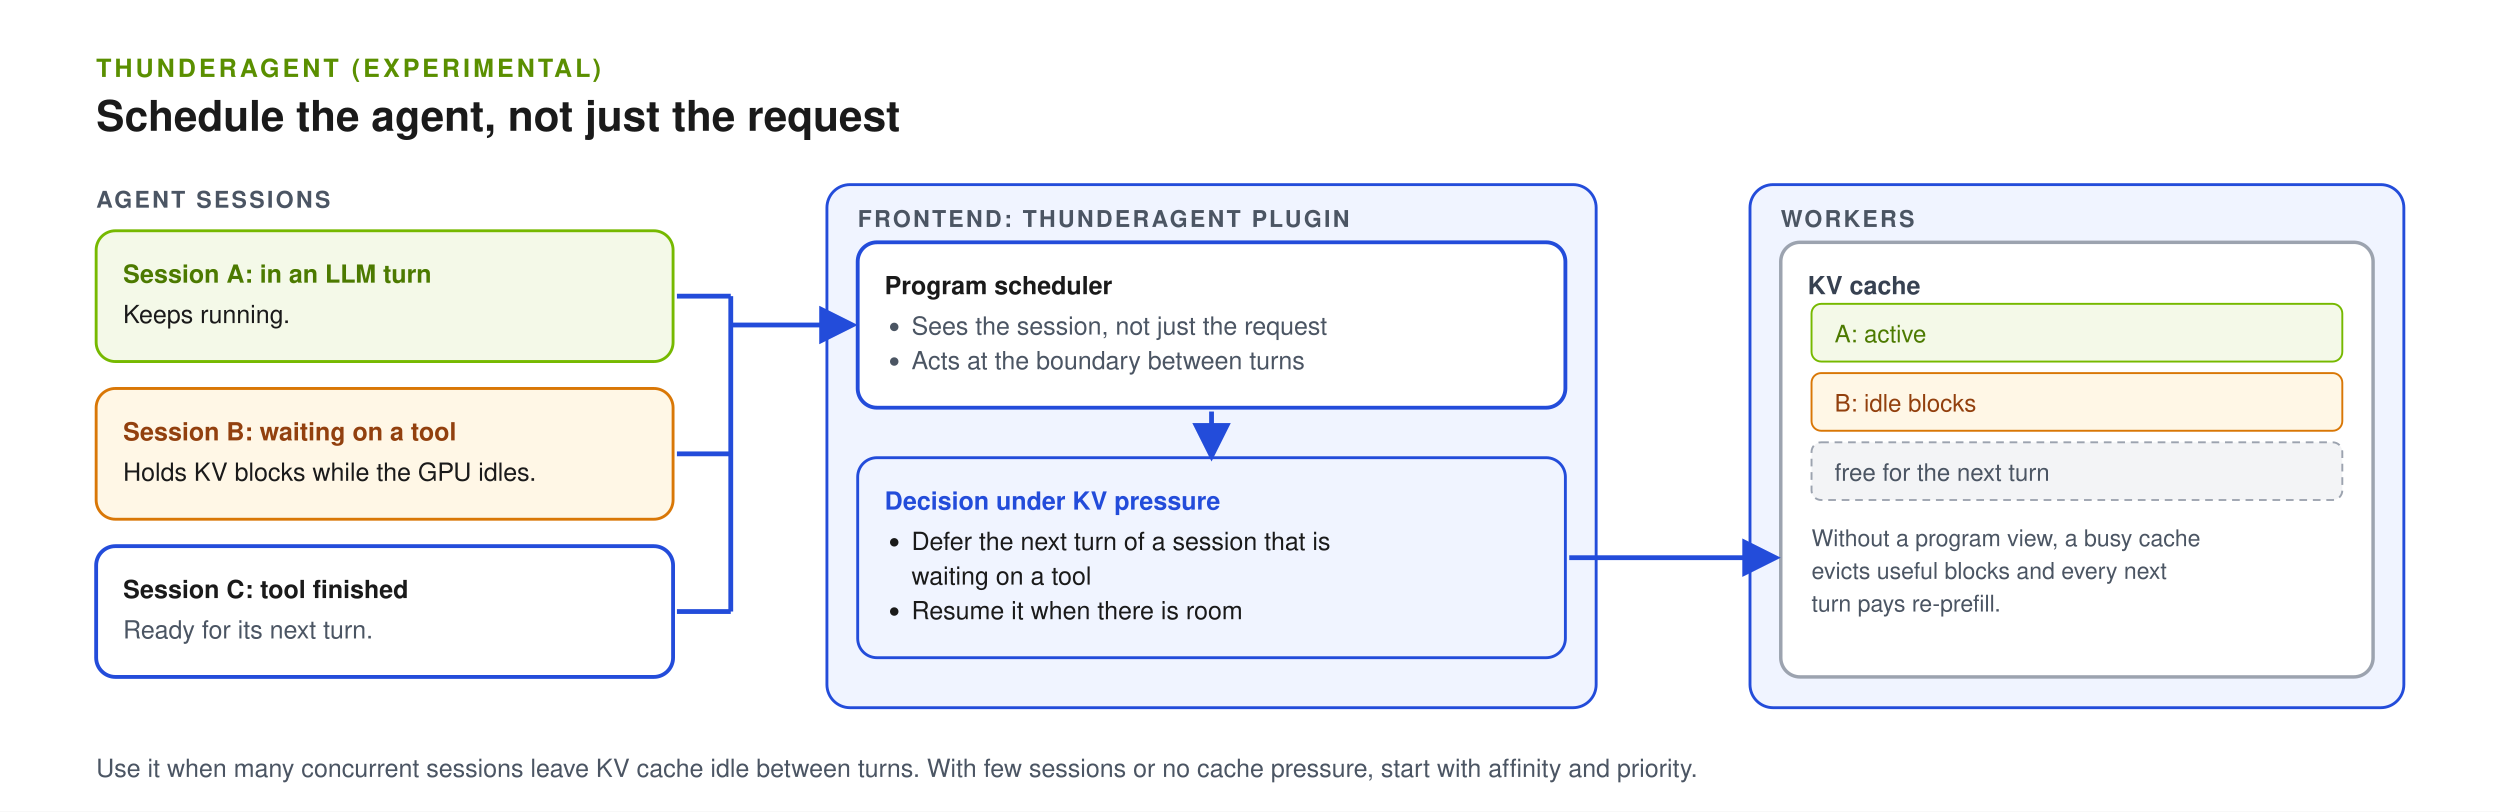
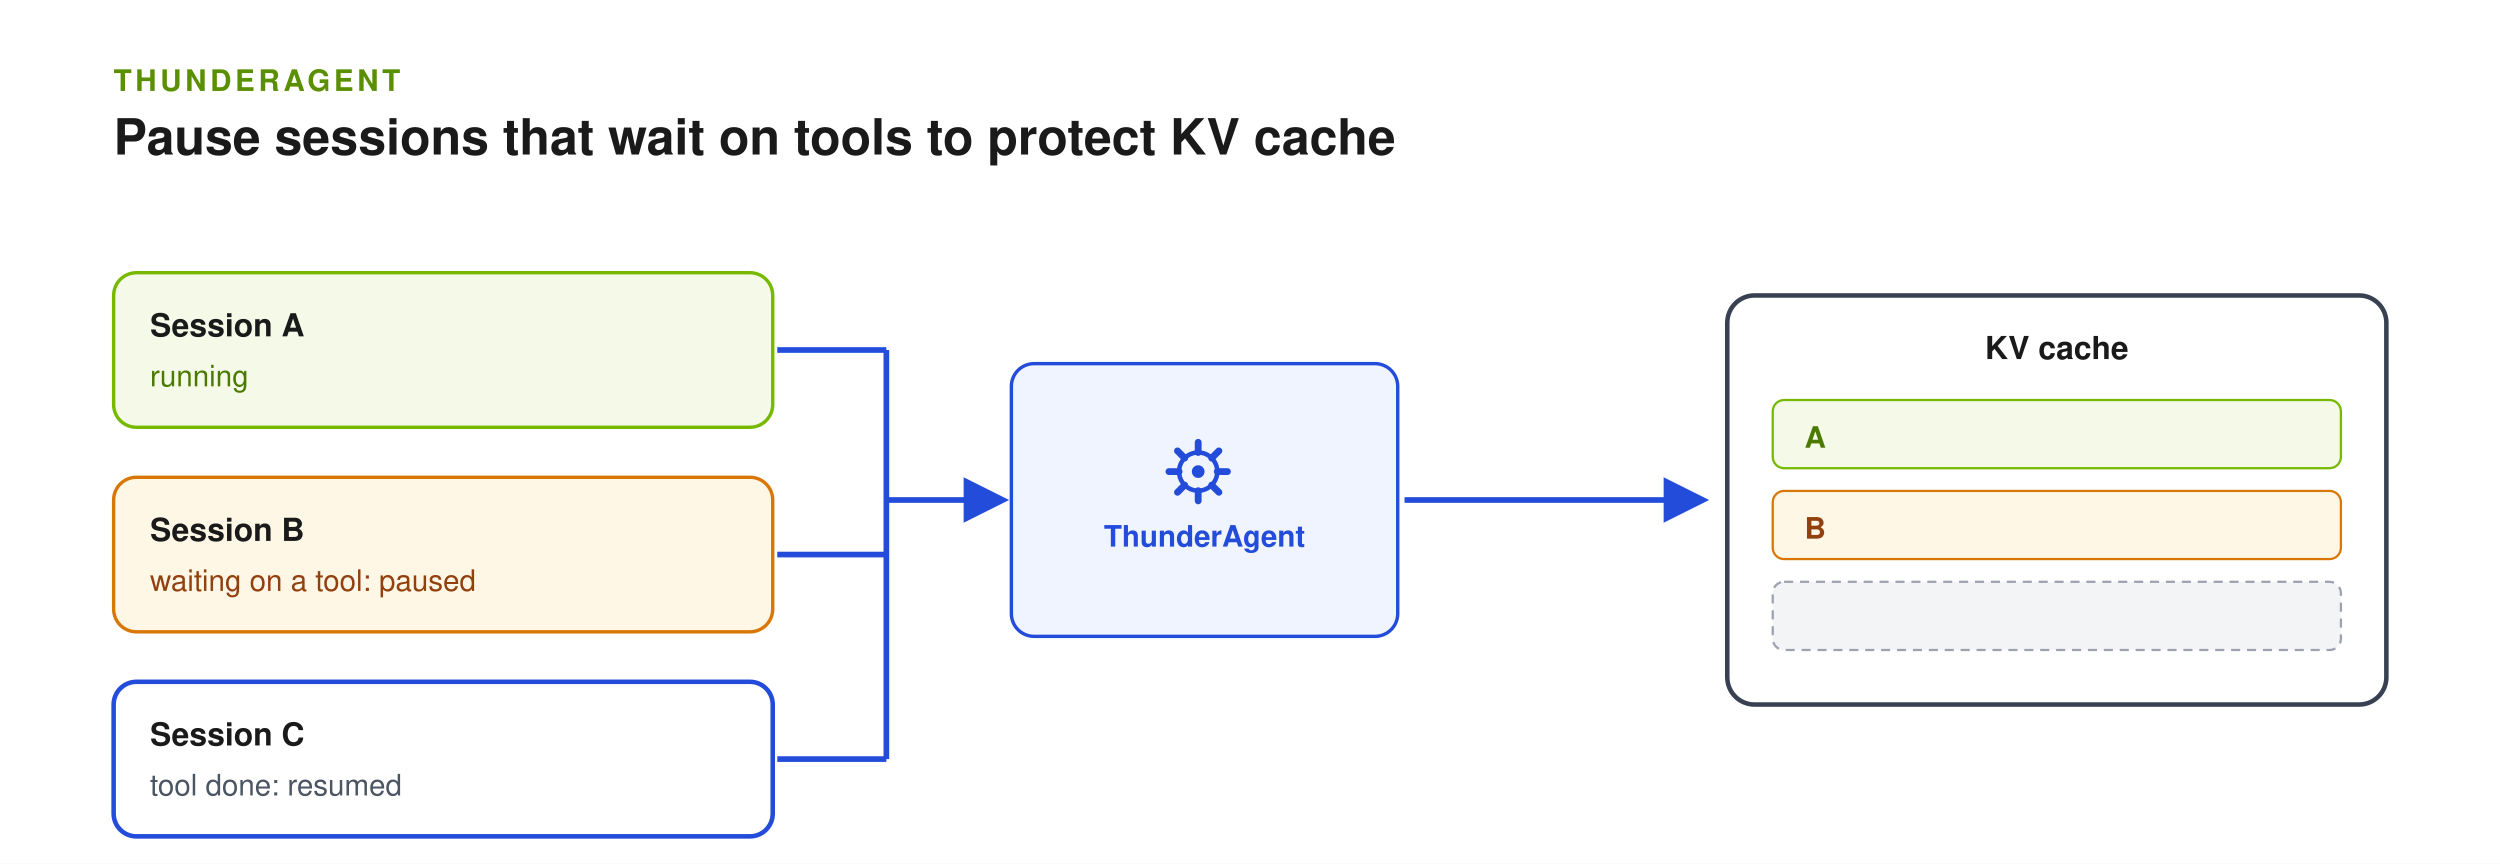
- <svg xmlns="http://www.w3.org/2000/svg" width="1300" height="422" viewBox="0 0 1300 422" role="img" aria-labelledby="title desc" font-family="Helvetica, Arial, sans-serif">
+ <svg xmlns="http://www.w3.org/2000/svg" width="1100" height="380" viewBox="0 0 1100 380" role="img" aria-labelledby="title desc" font-family="Helvetica, Arial, sans-serif">
  <defs>
    <marker id="arrow" viewBox="0 0 10 10" refX="8" refY="5" markerWidth="8" markerHeight="8" orient="auto">
      <path d="M0,0 L10,5 L0,10 z" fill="#234CDA" />
    </marker>
    <marker id="arrow-green" viewBox="0 0 10 10" refX="8" refY="5" markerWidth="8" markerHeight="8" orient="auto">
      <path d="M0,0 L10,5 L0,10 z" fill="#76B900" />
    </marker>
    <marker id="arrow-gray" viewBox="0 0 10 10" refX="8" refY="5" markerWidth="8" markerHeight="8" orient="auto">
      <path d="M0,0 L10,5 L0,10 z" fill="#9CA3AF" />
    </marker>
    <marker id="arrow-amber" viewBox="0 0 10 10" refX="8" refY="5" markerWidth="8" markerHeight="8" orient="auto">
      <path d="M0,0 L10,5 L0,10 z" fill="#D97706" />
    </marker>
    <marker id="arrow-green-start" viewBox="0 0 10 10" refX="8" refY="5" markerWidth="8" markerHeight="8" orient="auto-start-reverse">
      <path d="M0,0 L10,5 L0,10 z" fill="#76B900" />
    </marker>
  </defs>
-   <rect width="1300" height="422" fill="#FFFFFF" />
-   <text x="50" y="40" font-size="13" font-weight="700" letter-spacing="1.6" fill="#5A8F00">THUNDERAGENT  (EXPERIMENTAL)</text>
-   <text x="50" y="68" font-size="22" font-weight="700" fill="#1A1A1A">Schedule the agent, not just the request</text>
-   <text x="50" y="108" font-size="12" font-weight="700" letter-spacing="1.2" fill="#4B5563">AGENT SESSIONS</text>
-   <rect x="50" y="120" width="300" height="68" rx="10" fill="#F4F9E8" stroke="#76B900" stroke-width="1.5" />
-   <text x="64" y="147" font-size="13" font-weight="700" fill="#4C7A00">Session A: in an LLM turn</text>
-   <text x="64" y="168" font-size="13" fill="#1A1A1A">Keeps running.</text>
-   <rect x="50" y="202" width="300" height="68" rx="10" fill="#FFF7E6" stroke="#D97706" stroke-width="1.5" />
-   <text x="64" y="229" font-size="13" font-weight="700" fill="#92400E">Session B: waiting on a tool</text>
-   <text x="64" y="250" font-size="13" fill="#1A1A1A">Holds KV blocks while the GPU idles.</text>
-   <rect x="50" y="284" width="300" height="68" rx="10" fill="#FFFFFF" stroke="#234CDA" stroke-width="2" />
-   <text x="64" y="311" font-size="13" font-weight="700" fill="#1A1A1A">Session C: tool finished</text>
-   <text x="64" y="332" font-size="13" fill="#4B5563">Ready for its next turn.</text>
-   <rect x="430" y="96" width="400" height="272" rx="12" fill="#F0F4FF" stroke="#234CDA" stroke-width="1.5" />
-   <text x="446" y="118" font-size="12" font-weight="700" letter-spacing="1.2" fill="#4B5563">FRONTEND: THUNDERAGENT PLUGIN</text>
-   <rect x="446" y="126" width="368" height="86" rx="10" fill="#FFFFFF" stroke="#234CDA" stroke-width="2" />
-   <text x="460" y="153" font-size="13" font-weight="700" fill="#1A1A1A">Program scheduler</text>
-   <circle cx="465" cy="170" r="2.2" fill="#4B5563" />
-   <text x="474" y="174" font-size="13" fill="#4B5563">Sees the session, not just the request</text>
-   <circle cx="465" cy="188" r="2.2" fill="#4B5563" />
-   <text x="474" y="192" font-size="13" fill="#4B5563">Acts at the boundary between turns</text>
-   <rect x="446" y="238" width="368" height="104" rx="10" fill="#F0F4FF" stroke="#234CDA" stroke-width="1.5" />
-   <text x="460" y="265" font-size="13" font-weight="700" fill="#234CDA">Decision under KV pressure</text>
-   <circle cx="465" cy="282" r="2.2" fill="#1A1A1A" />
-   <text x="474" y="286" font-size="13" fill="#1A1A1A">Defer the next turn of a session that is</text>
-   <text x="474" y="304" font-size="13" fill="#1A1A1A">waiting on a tool</text>
-   <circle cx="465" cy="318" r="2.2" fill="#1A1A1A" />
-   <text x="474" y="322" font-size="13" fill="#1A1A1A">Resume it when there is room</text>
-   <line x1="352" y1="154.0" x2="380" y2="154.0" stroke="#234CDA" stroke-width="2.5" />
-   <line x1="352" y1="236.0" x2="380" y2="236.0" stroke="#234CDA" stroke-width="2.5" />
-   <line x1="352" y1="318.0" x2="380" y2="318.0" stroke="#234CDA" stroke-width="2.5" />
-   <line x1="380" y1="154.0" x2="380" y2="318.0" stroke="#234CDA" stroke-width="2.5" />
-   <line x1="380" y1="169.0" x2="442" y2="169.0" stroke="#234CDA" stroke-width="2.5" marker-end="url(#arrow)" />
-   <line x1="630.0" y1="214" x2="630.0" y2="236" stroke="#234CDA" stroke-width="2.5" marker-end="url(#arrow)" />
-   <rect x="910" y="96" width="340" height="272" rx="12" fill="#F0F4FF" stroke="#234CDA" stroke-width="1.5" />
-   <text x="926" y="118" font-size="12" font-weight="700" letter-spacing="1.2" fill="#4B5563">WORKERS</text>
-   <rect x="926" y="126" width="308" height="226" rx="10" fill="#FFFFFF" stroke="#9CA3AF" stroke-width="1.8" />
-   <text x="940" y="153" font-size="13" font-weight="700" fill="#374151">KV cache</text>
-   <rect x="942" y="158" width="276" height="30" rx="5" fill="#F4F9E8" stroke="#76B900" />
-   <text x="954" y="178" font-size="12.5" fill="#4C7A00">A: active</text>
-   <rect x="942" y="194" width="276" height="30" rx="5" fill="#FFF7E6" stroke="#D97706" />
-   <text x="954" y="214" font-size="12.5" fill="#92400E">B: idle blocks</text>
-   <rect x="942" y="230" width="276" height="30" rx="5" fill="#F3F4F6" stroke="#9CA3AF" stroke-dasharray="4 3" />
-   <text x="954" y="250" font-size="12.5" fill="#4B5563">free for the next turn</text>
-   <text x="942" y="284" font-size="12" fill="#4B5563">Without a program view, a busy cache</text>
-   <text x="942" y="301" font-size="12" fill="#4B5563">evicts useful blocks and every next</text>
-   <text x="942" y="318" font-size="12" fill="#4B5563">turn pays re-prefill.</text>
-   <line x1="816" y1="290.0" x2="922" y2="290.0" stroke="#234CDA" stroke-width="2.5" marker-end="url(#arrow)" />
-   <text x="50" y="404" font-size="13" fill="#4B5563">Use it when many concurrent sessions leave KV cache idle between turns. With few sessions or no cache pressure, start with affinity and priority.</text>
+   <rect width="1100" height="380" fill="#FFFFFF" />
+   <text x="50" y="40" font-size="13" font-weight="700" letter-spacing="1.6" fill="#5A8F00">THUNDERAGENT</text>
+   <text x="50" y="68" font-size="22" font-weight="700" fill="#1A1A1A">Pause sessions that wait on tools to protect KV cache</text>
+   <rect x="50" y="120" width="290" height="68" rx="10" fill="#F4F9E8" stroke="#76B900" stroke-width="1.5" />
+   <text x="66" y="148" font-size="14" font-weight="700" fill="#1A1A1A">Session A</text>
+   <text x="66" y="170" font-size="13" fill="#4C7A00">running</text>
+   <line x1="342" y1="154" x2="390" y2="154" stroke="#234CDA" stroke-width="2.5" />
+   <rect x="50" y="210" width="290" height="68" rx="10" fill="#FFF7E6" stroke="#D97706" stroke-width="1.5" />
+   <text x="66" y="238" font-size="14" font-weight="700" fill="#1A1A1A">Session B</text>
+   <text x="66" y="260" font-size="13" fill="#92400E">waiting on a tool: paused</text>
+   <line x1="342" y1="244" x2="390" y2="244" stroke="#234CDA" stroke-width="2.5" />
+   <rect x="50" y="300" width="290" height="68" rx="10" fill="#FFFFFF" stroke="#234CDA" stroke-width="2" />
+   <text x="66" y="328" font-size="14" font-weight="700" fill="#1A1A1A">Session C</text>
+   <text x="66" y="350" font-size="13" fill="#4B5563">tool done: resumed</text>
+   <line x1="342" y1="334" x2="390" y2="334" stroke="#234CDA" stroke-width="2.5" />
+   <line x1="390" y1="154" x2="390" y2="334" stroke="#234CDA" stroke-width="2.5" />
+   <line x1="390" y1="220" x2="440" y2="220" stroke="#234CDA" stroke-width="2.5" marker-end="url(#arrow)" />
+   <rect x="445.0" y="160.0" width="170" height="120" rx="10" fill="#F0F4FF" stroke="#234CDA" stroke-width="1.5" />
+   <circle cx="527.2" cy="207.5" r="8.4" fill="#F0F4FF" stroke="#234CDA" stroke-width="2" />
+   <circle cx="527.2" cy="207.5" r="2.8" fill="#234CDA" />
+   <line x1="535.6" y1="207.5" x2="540.08" y2="207.5" stroke="#234CDA" stroke-width="3" stroke-linecap="round" />
+   <line x1="533.14" y1="213.44" x2="536.308" y2="216.608" stroke="#234CDA" stroke-width="3" stroke-linecap="round" />
+   <line x1="527.2" y1="215.9" x2="527.2" y2="220.38" stroke="#234CDA" stroke-width="3" stroke-linecap="round" />
+   <line x1="521.26" y1="213.44" x2="518.092" y2="216.608" stroke="#234CDA" stroke-width="3" stroke-linecap="round" />
+   <line x1="518.8" y1="207.5" x2="514.32" y2="207.5" stroke="#234CDA" stroke-width="3" stroke-linecap="round" />
+   <line x1="521.26" y1="201.56" x2="518.092" y2="198.392" stroke="#234CDA" stroke-width="3" stroke-linecap="round" />
+   <line x1="527.2" y1="199.1" x2="527.2" y2="194.62" stroke="#234CDA" stroke-width="3" stroke-linecap="round" />
+   <line x1="533.14" y1="201.56" x2="536.308" y2="198.392" stroke="#234CDA" stroke-width="3" stroke-linecap="round" />
+   <text x="530" y="240.5" font-size="13" font-weight="700" fill="#234CDA" text-anchor="middle">ThunderAgent</text>
+   <line x1="618" y1="220" x2="748" y2="220" stroke="#234CDA" stroke-width="2.5" marker-end="url(#arrow)" />
+   <rect x="760" y="130" width="290" height="180" rx="12" fill="#FFFFFF" stroke="#374151" stroke-width="2" />
+   <text x="905" y="158" font-size="14" font-weight="700" fill="#1A1A1A" text-anchor="middle">KV cache</text>
+   <rect x="780" y="176" width="250" height="30" rx="5" fill="#F4F9E8" stroke="#76B900" />
+   <text x="794" y="197" font-size="13" font-weight="700" fill="#4C7A00">A</text>
+   <rect x="780" y="216" width="250" height="30" rx="5" fill="#FFF7E6" stroke="#D97706" />
+   <text x="794" y="237" font-size="13" font-weight="700" fill="#92400E">B</text>
+   <rect x="780" y="256" width="250" height="30" rx="5" fill="#F3F4F6" stroke="#9CA3AF" stroke-dasharray="4 3" />
</svg>
